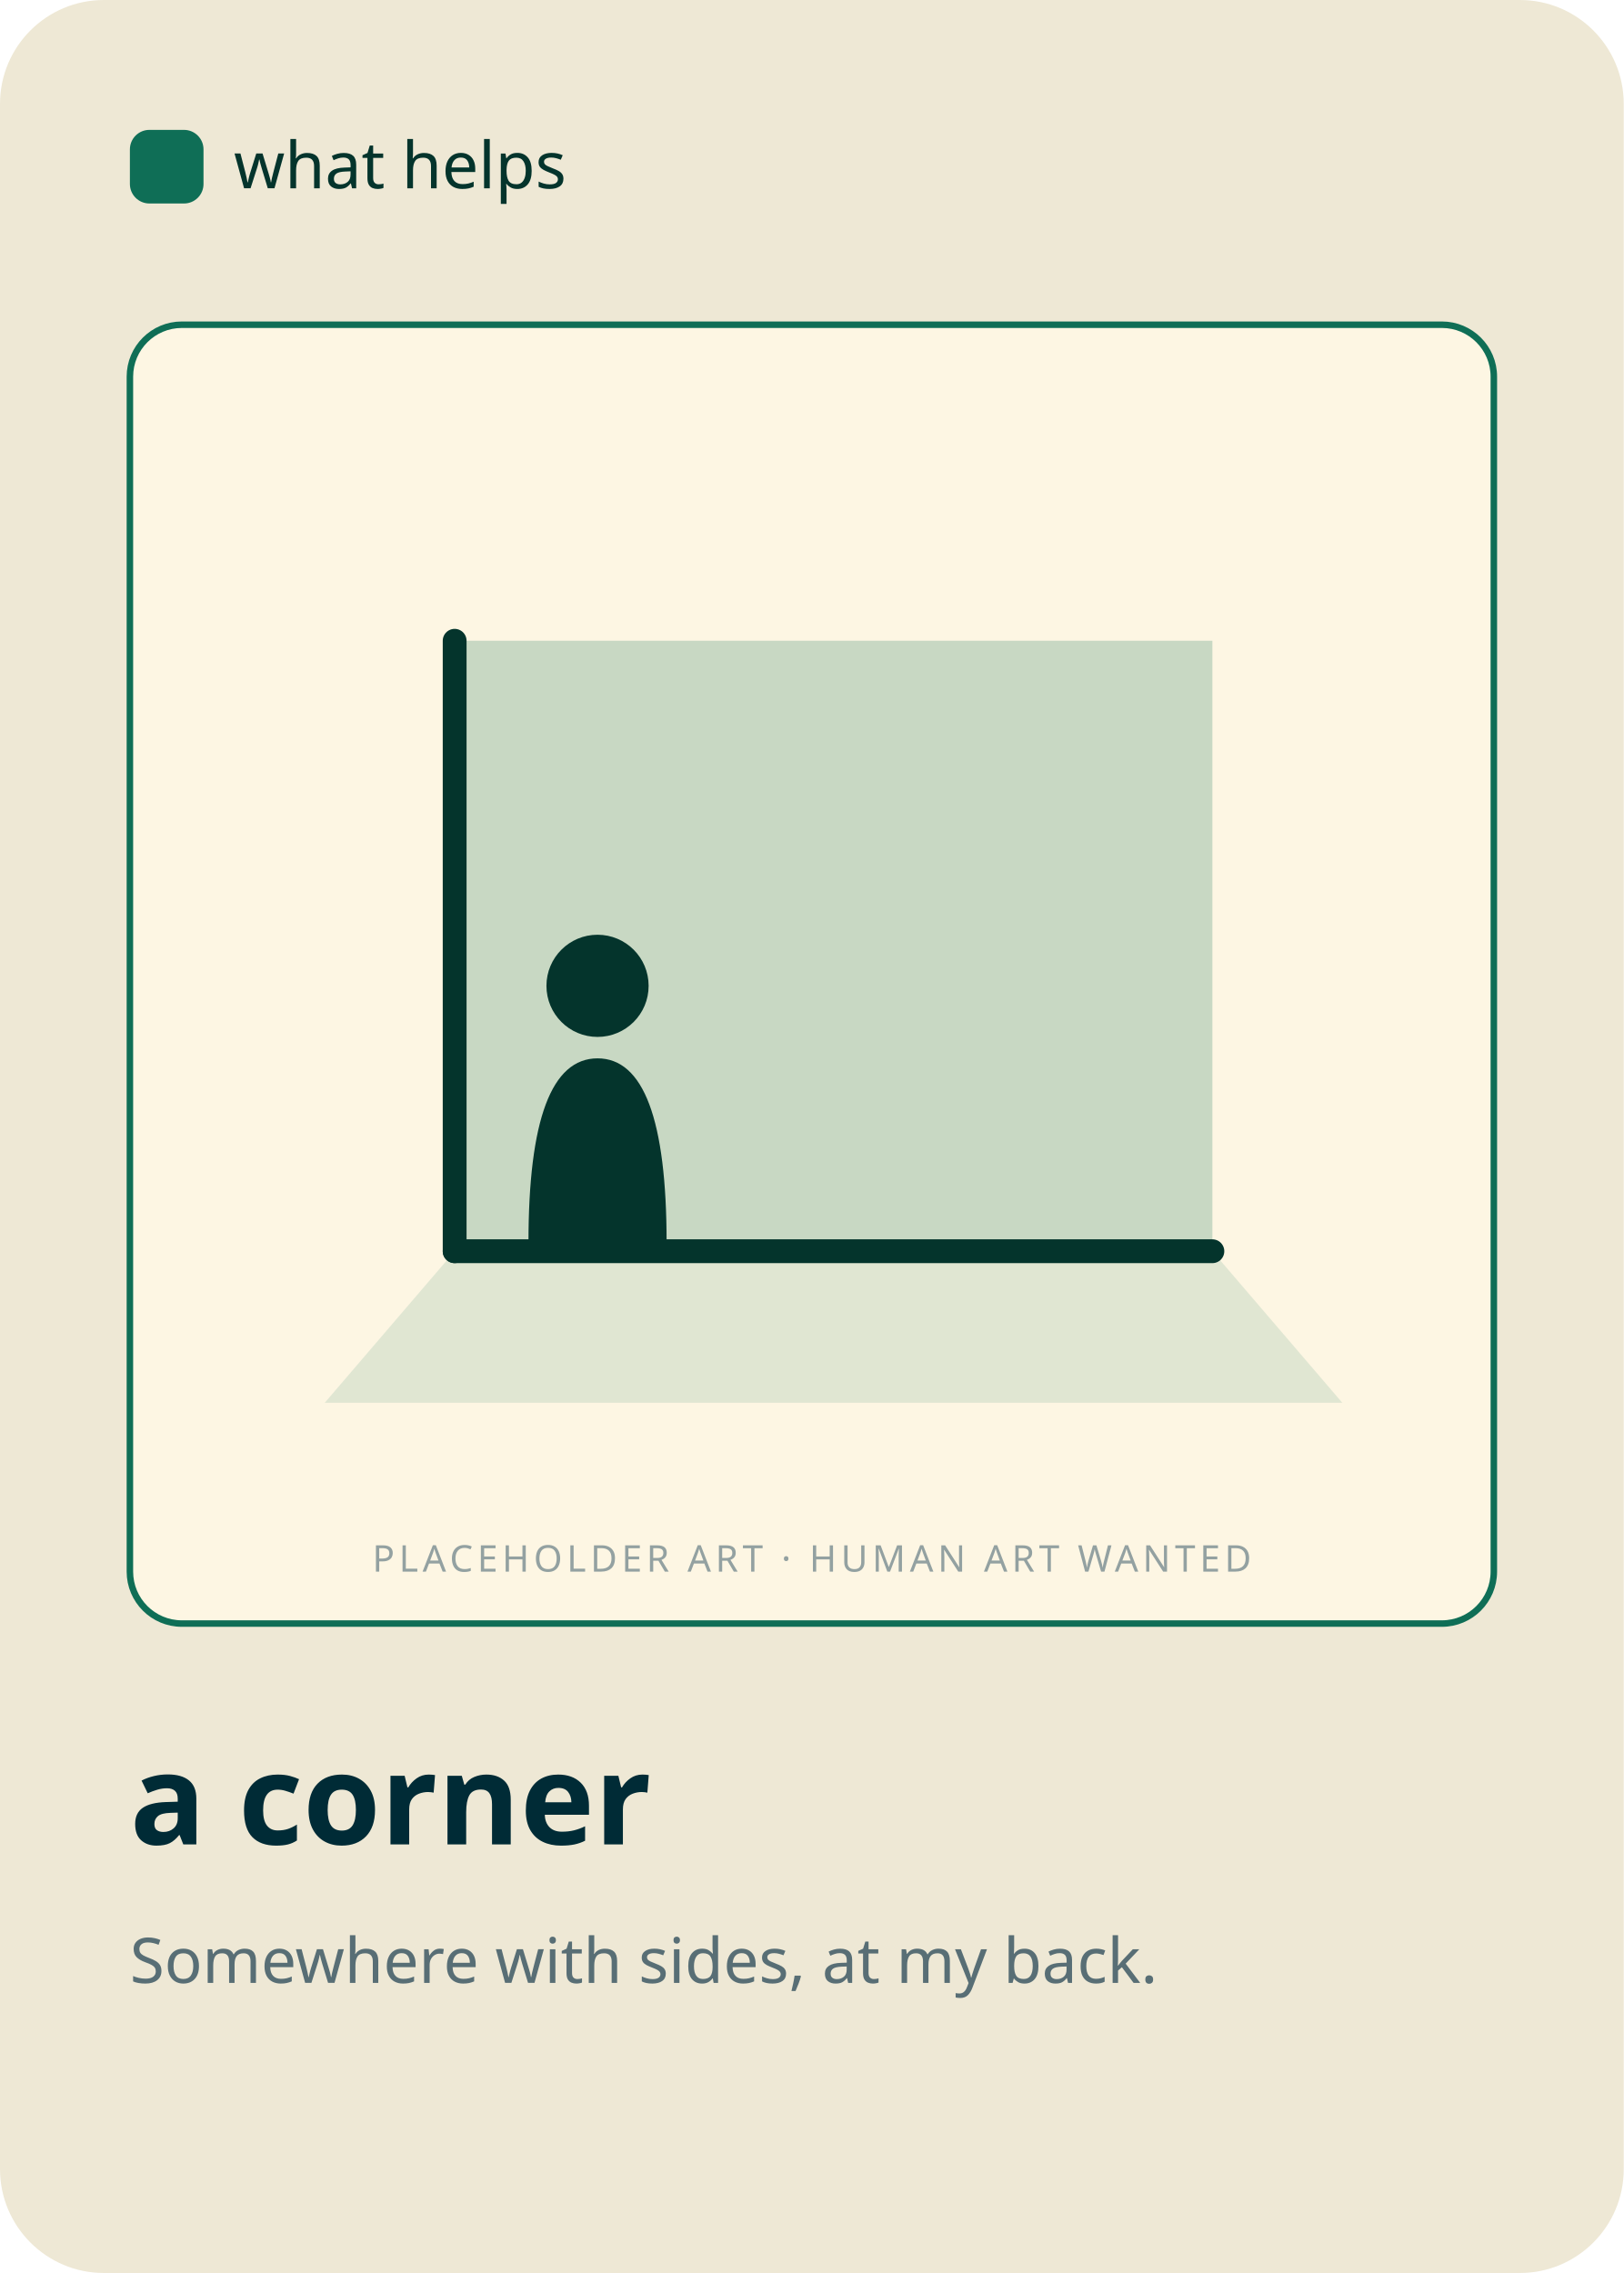
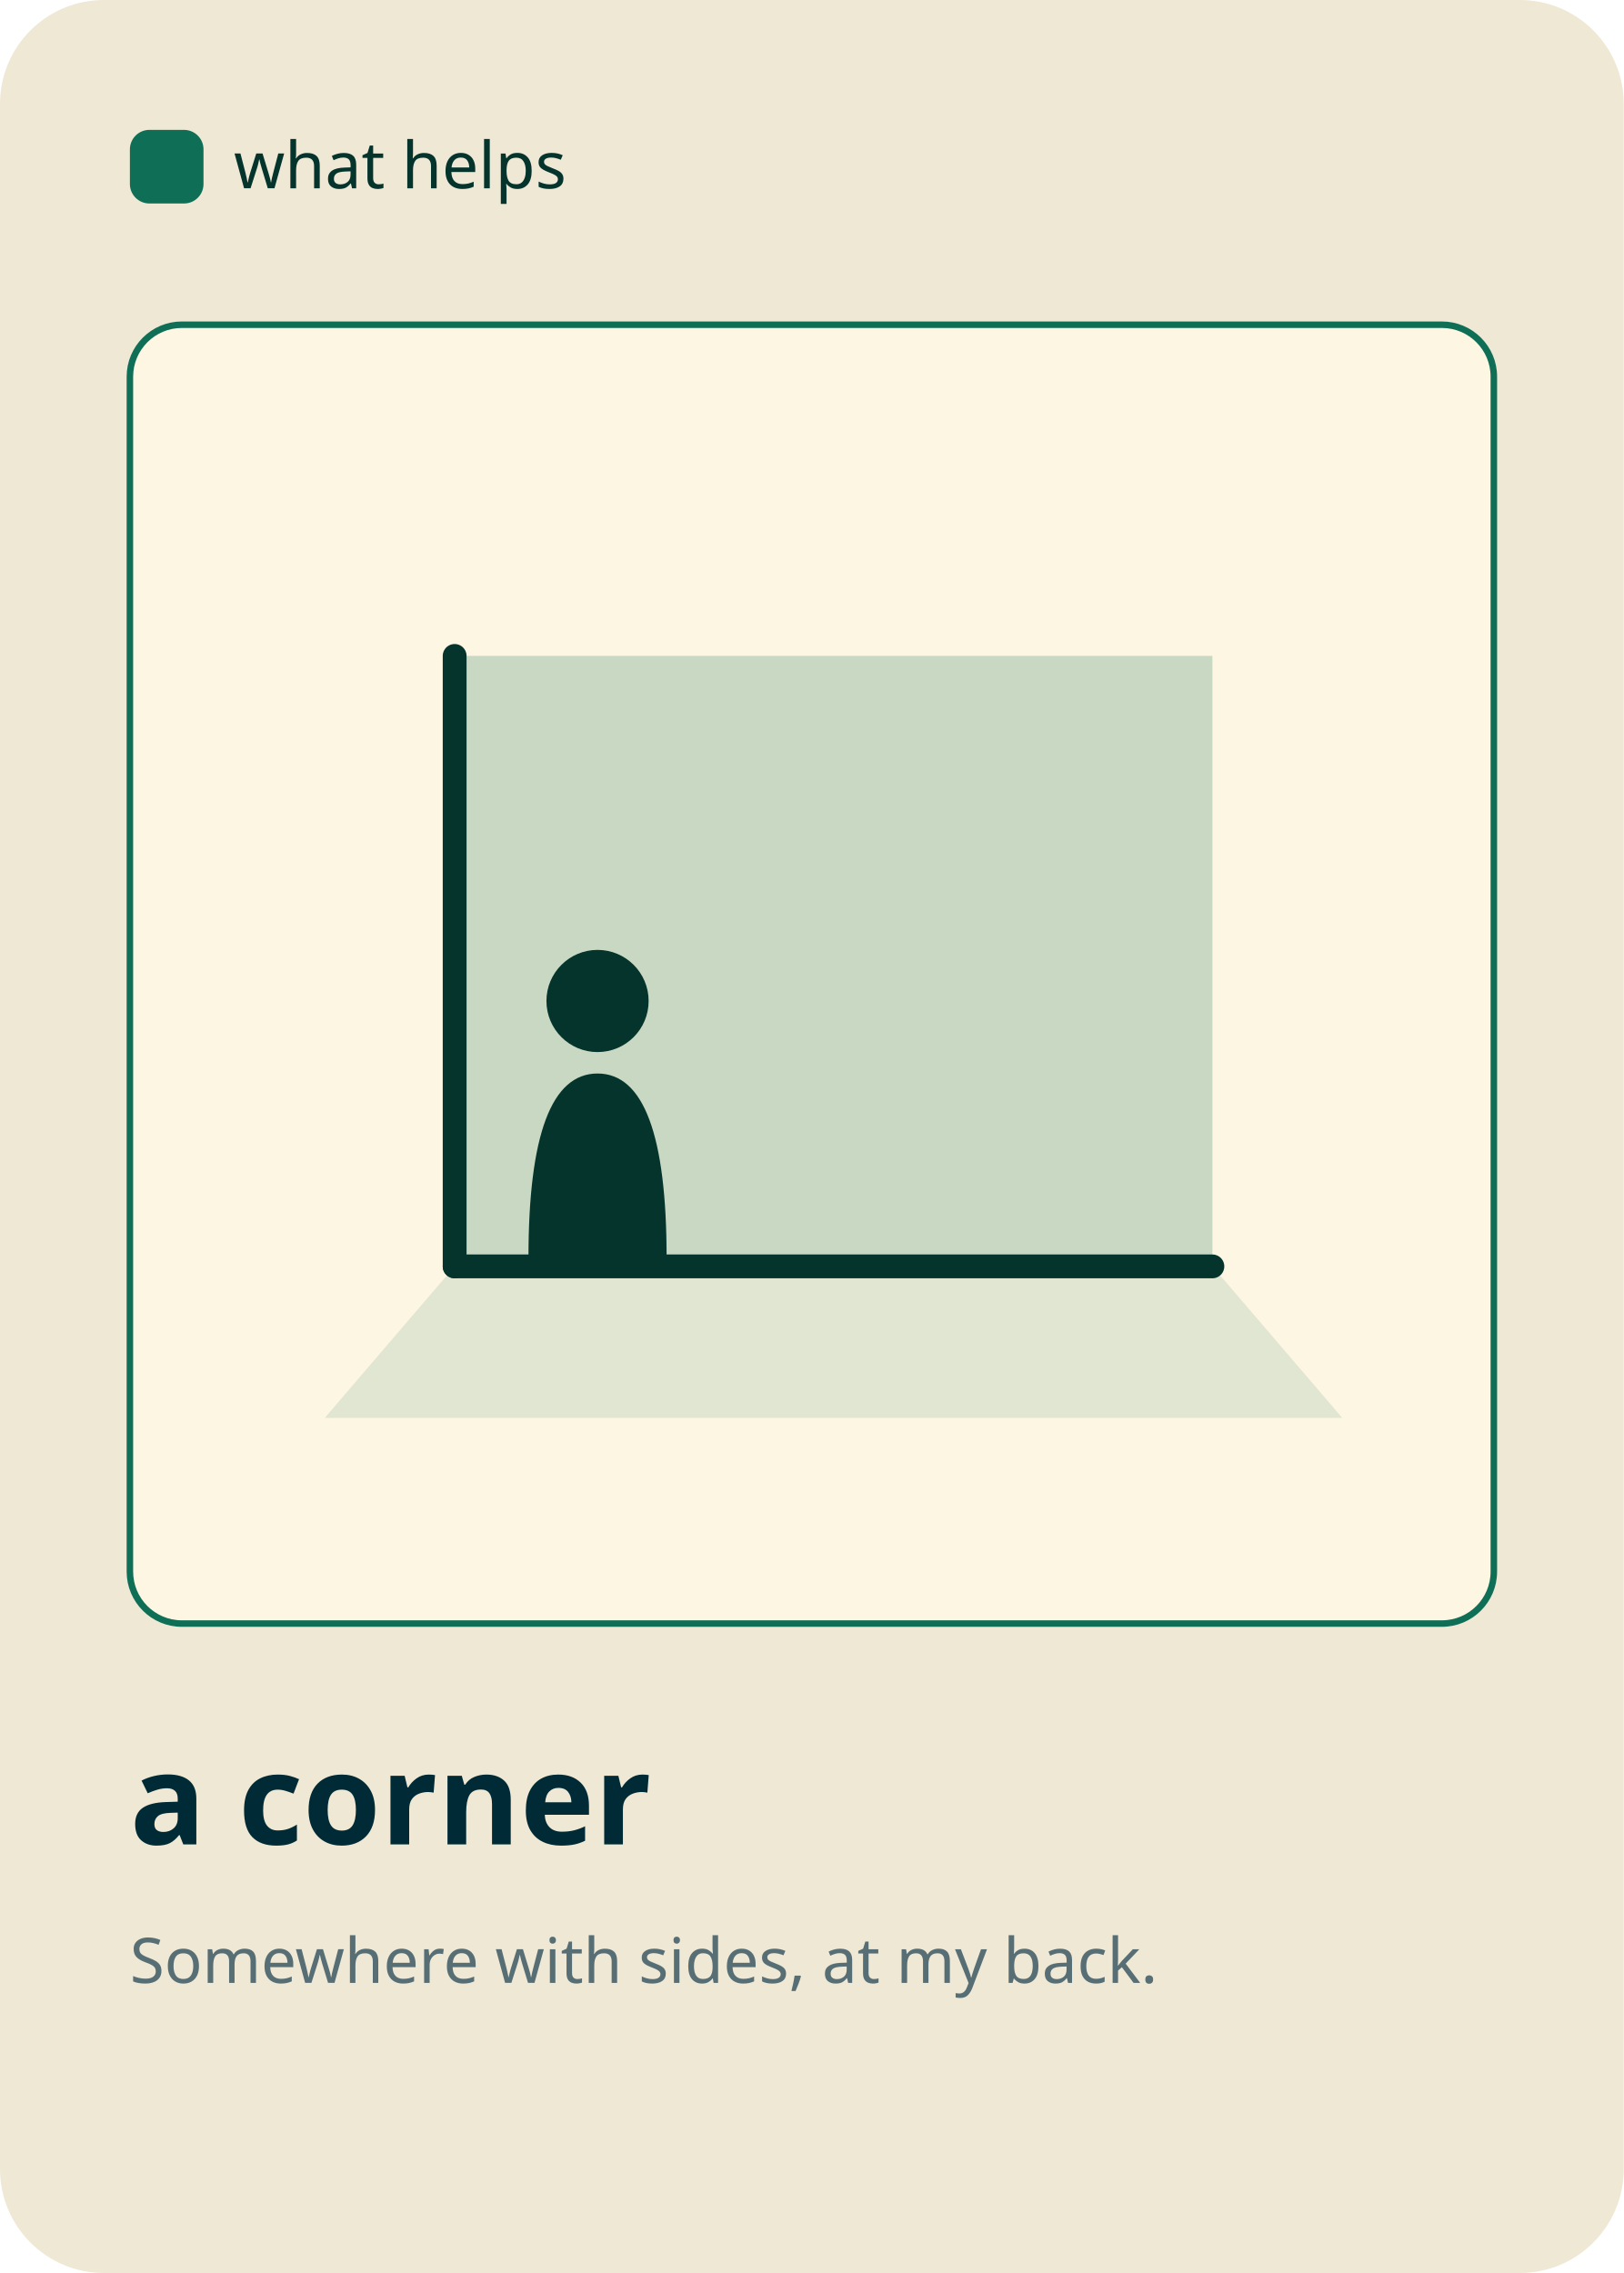
<svg xmlns="http://www.w3.org/2000/svg" viewBox="0 0 750 1050" width="750" height="1050">
  <defs>
    <clipPath id="art-window">
      <rect x="60" y="150" width="630" height="600" rx="24" />
    </clipPath>
  </defs>
  <rect x="0" y="0" width="750" height="1050" rx="48" fill="#eee8d5" />
  <rect x="60" y="60" width="34" height="34" rx="9" fill="#0F6E56" />
  <text x="108" y="87" font-family="'Atkinson Hyperlegible','Atkinson Hyperlegible Next',sans-serif" font-size="30" font-weight="500" fill="#04342C">what helps</text>
  <rect id="art" x="60" y="150" width="630" height="600" rx="24" fill="#fdf6e3" />
  <g id="art-illustration" clip-path="url(#art-window)">
-     <g transform="translate(60 178)">
+     <g transform="translate(60 185)">
      <g stroke-linecap="round" stroke-linejoin="round">
        <path d="M150 118 L150 396 L500 396 L500 118" fill="#0F6E56" fill-opacity="0.22" />
        <path d="M150 400 L500 400 L560 470 L90 470 Z" fill="#0F6E56" fill-opacity="0.12" />
        <line x1="150.0" y1="118.0" x2="150.0" y2="400.0" fill="none" stroke="#04342C" stroke-width="11" />
        <line x1="150.0" y1="400.0" x2="500.0" y2="400.0" fill="none" stroke="#04342C" stroke-width="11" />
        <path d="M184.1 396.0 Q184.1 310.9 216.0 310.9 Q247.9 310.9 247.9 396.0 Z" fill="#04342C" fill-opacity="1.0" />
        <circle cx="216.0" cy="277.4" r="23.6" fill="#04342C" fill-opacity="1.0" />
      </g>
    </g>
  </g>
  <rect x="60" y="150" width="630" height="600" rx="24" fill="none" stroke="#0F6E56" stroke-width="3" />
-   <text x="375" y="726" text-anchor="middle" font-family="'Atkinson Hyperlegible','Atkinson Hyperlegible Next',sans-serif" font-size="17" fill="#93a1a1" letter-spacing="2">PLACEHOLDER ART · HUMAN ART WANTED</text>
  <text x="60" y="852" font-family="'Atkinson Hyperlegible','Atkinson Hyperlegible Next',sans-serif" font-size="58" font-weight="700" fill="#002b36">a corner</text>
  <text x="60" y="916" font-family="'Atkinson Hyperlegible','Atkinson Hyperlegible Next',sans-serif" font-size="29" fill="#586e75">Somewhere with sides, at my back.</text>
</svg>
